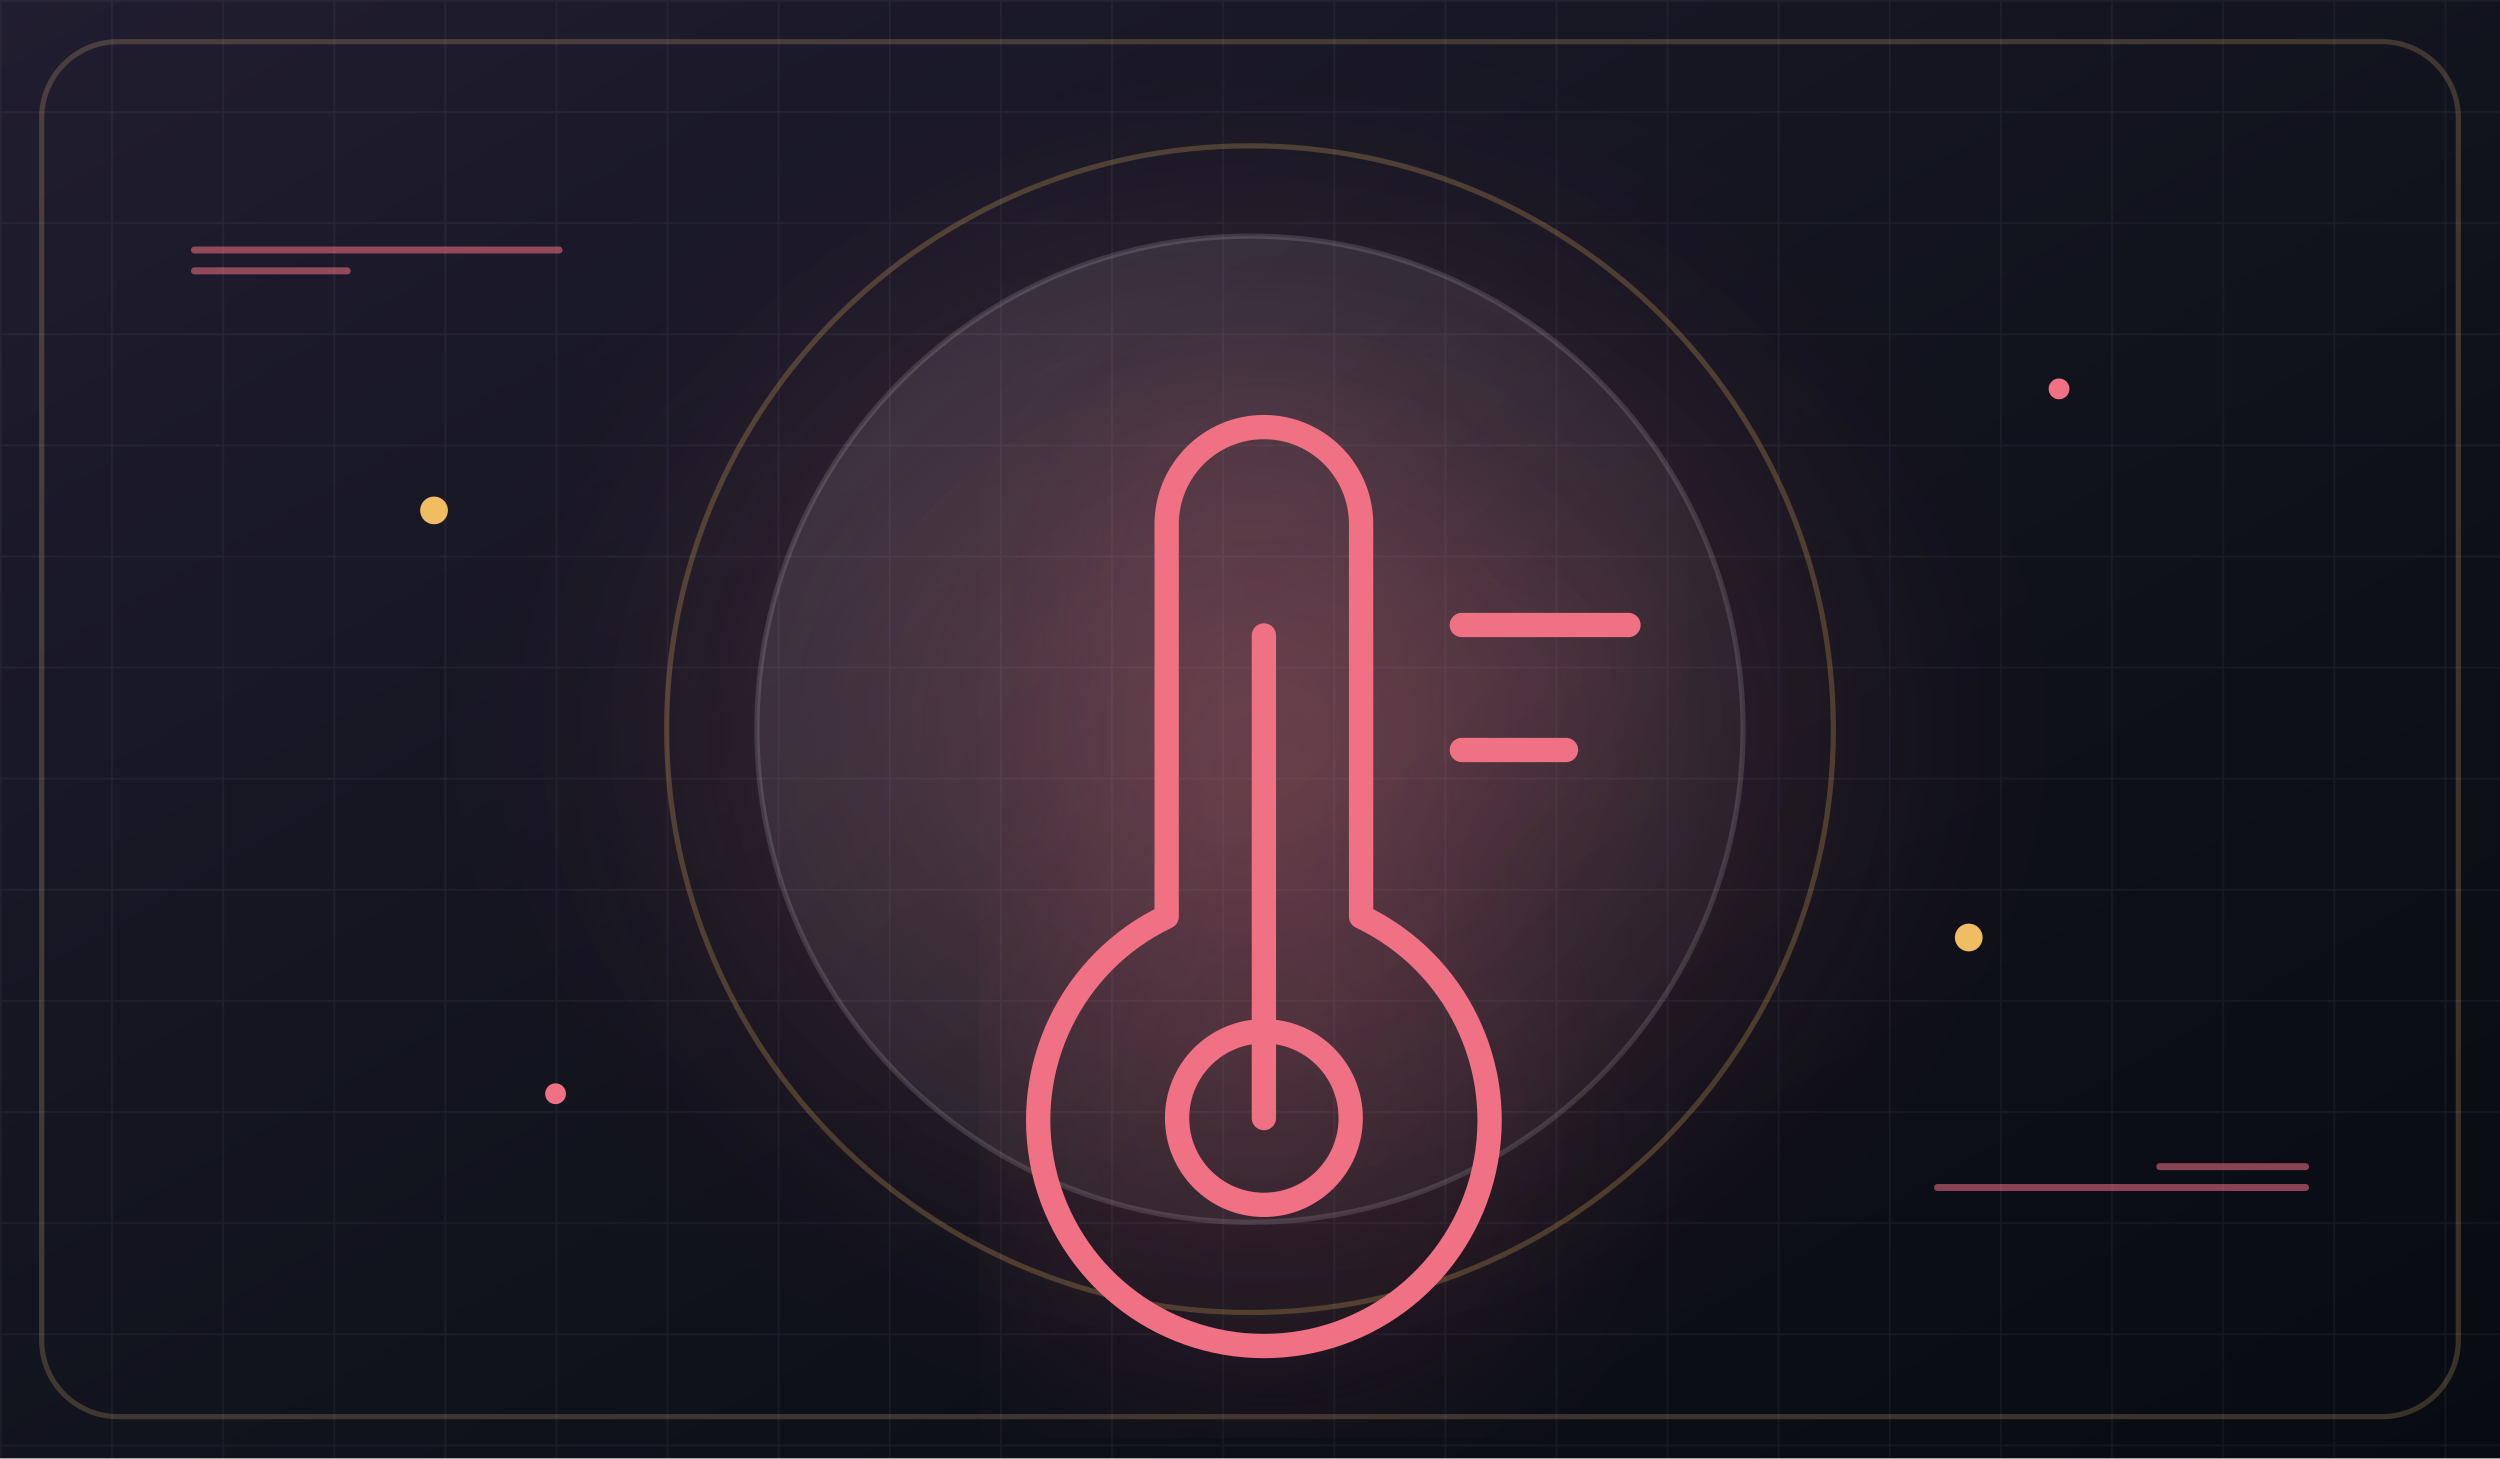
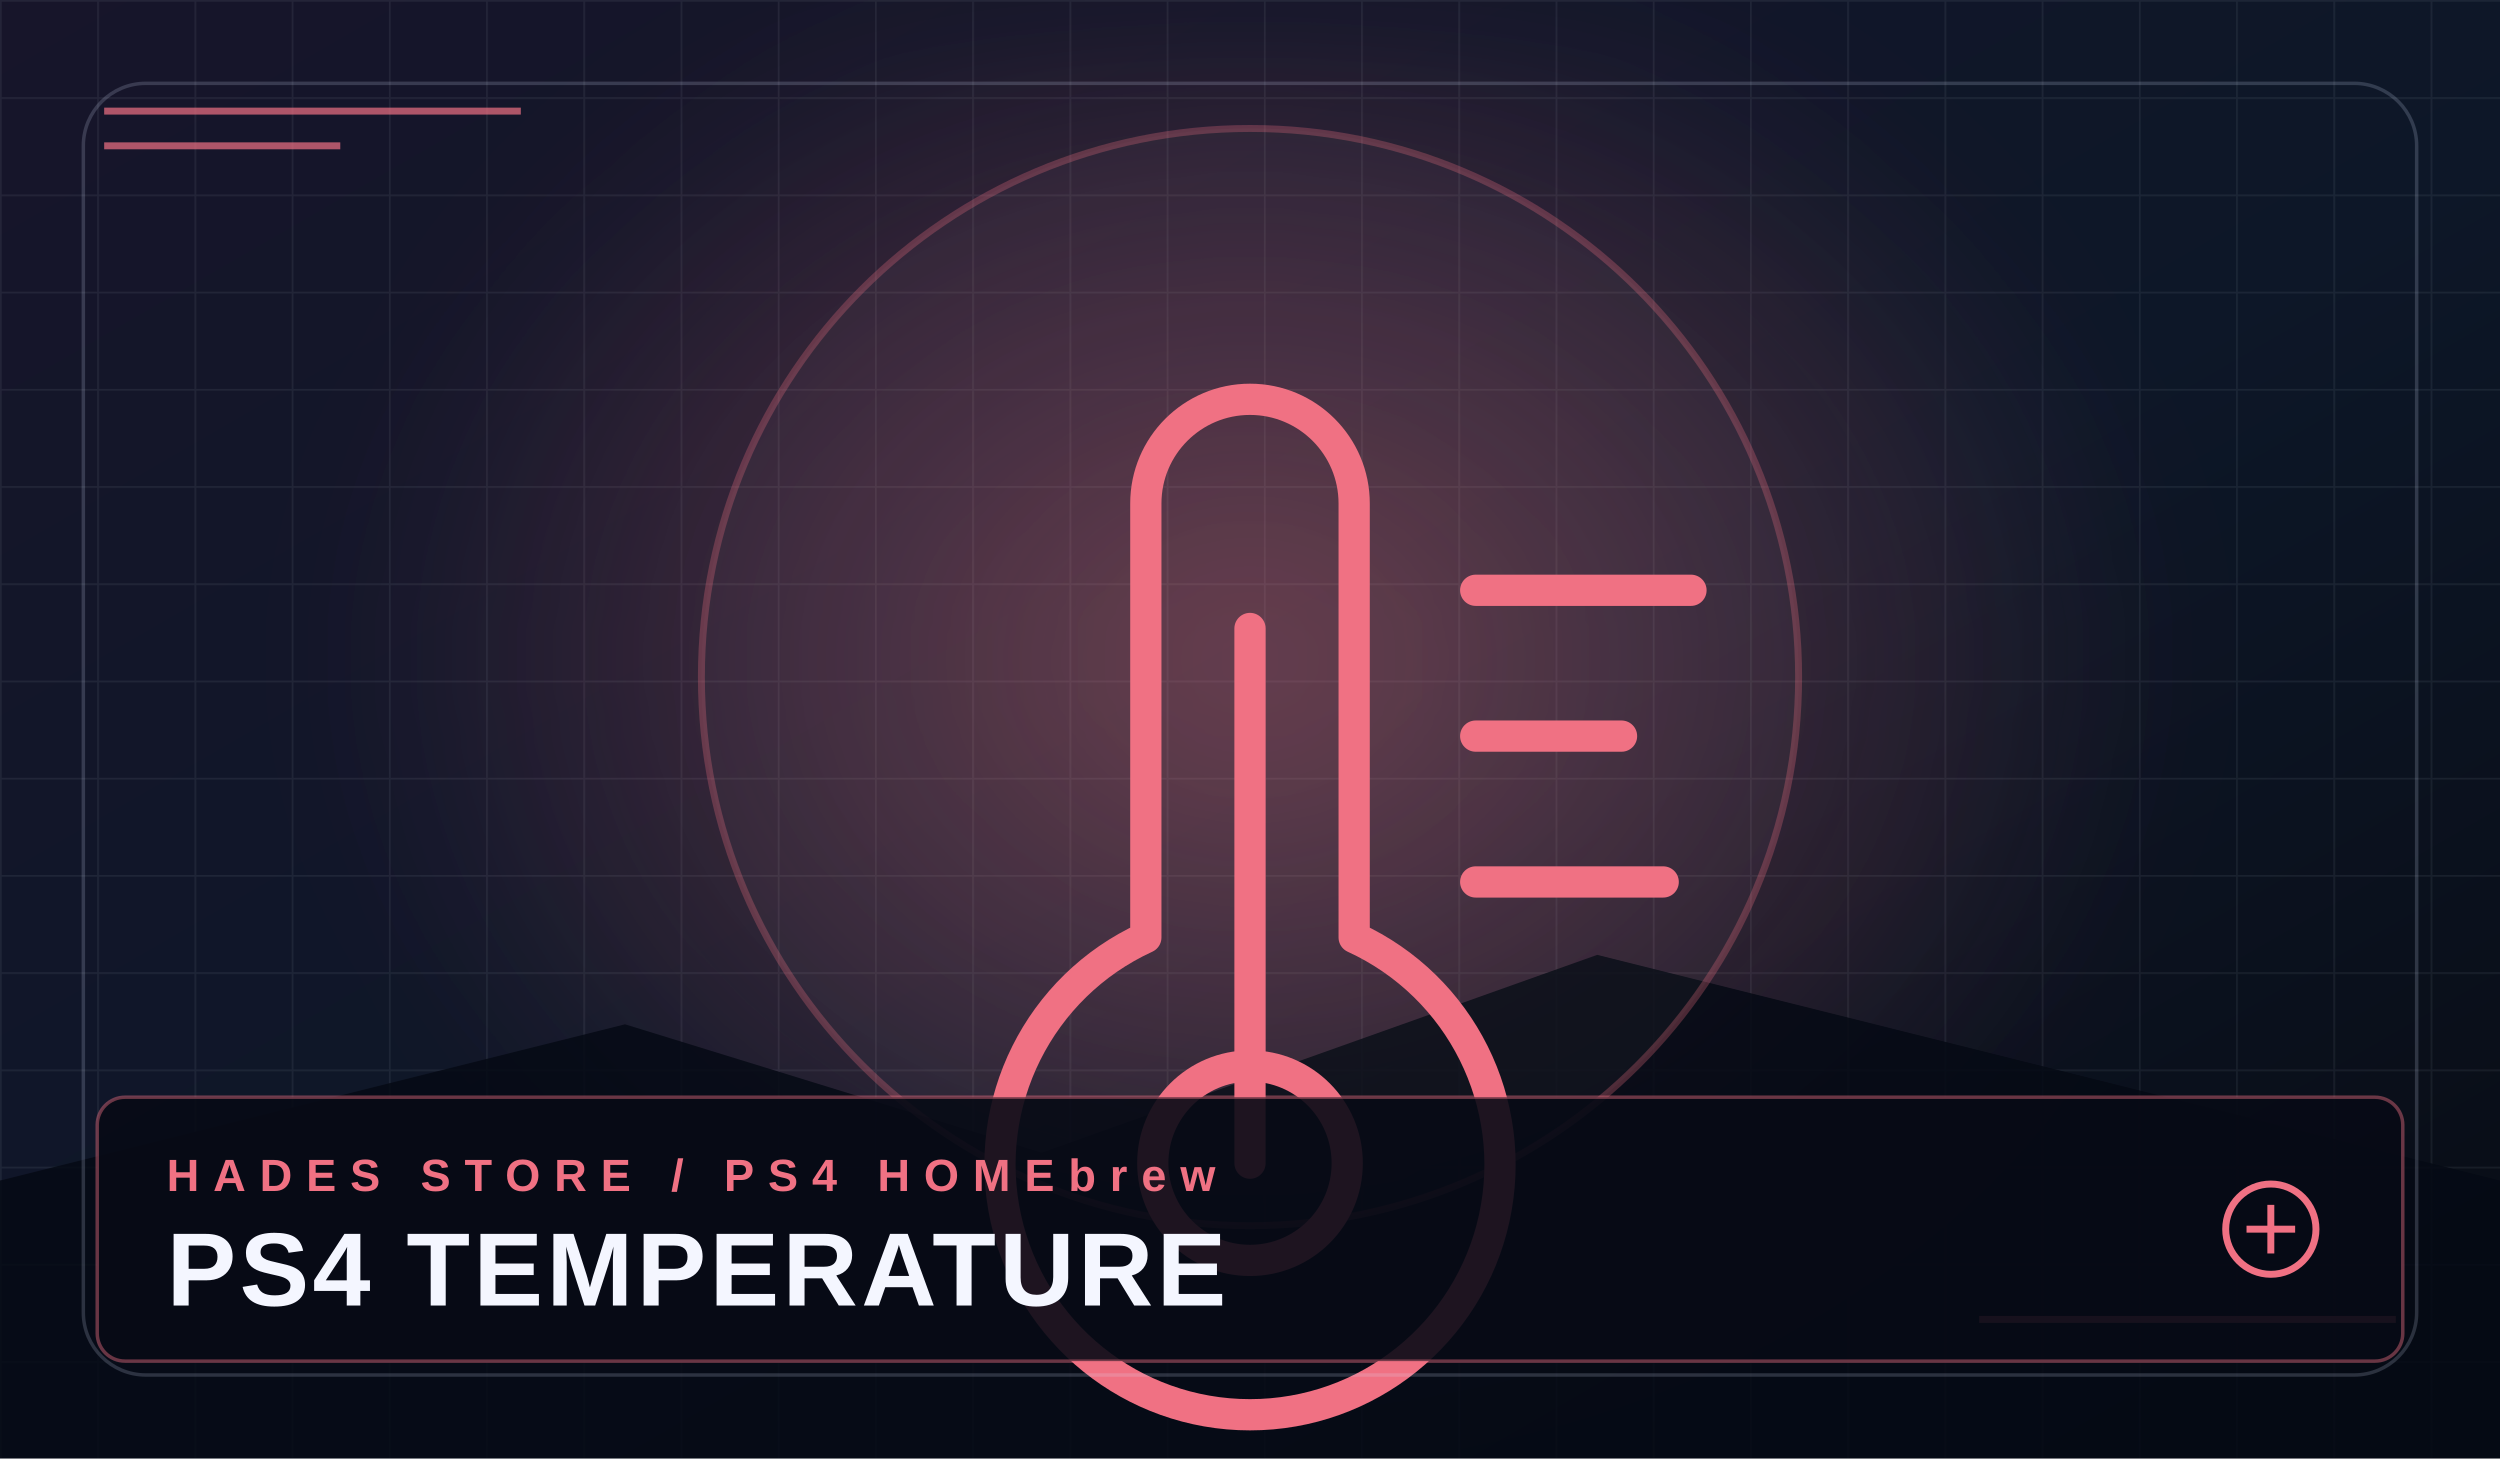
- <svg xmlns="http://www.w3.org/2000/svg" viewBox="0 0 720 420" role="img" aria-label="Ilustração estilizada HADES Store">
+ <svg xmlns="http://www.w3.org/2000/svg" viewBox="0 0 720 420" role="img" aria-label="Capa PS4 Temperature">
  <defs>
-     <linearGradient id="bg" x1="0" y1="0" x2="1" y2="1">
-       <stop stop-color="#211d30" />
-       <stop offset=".52" stop-color="#11131d" />
-       <stop offset="1" stop-color="#090b12" />
+     <linearGradient id="bg" x2="1" y2="1">
+       <stop stop-color="#17152a" />
+       <stop offset=".55" stop-color="#0d1728" />
+       <stop offset="1" stop-color="#080b13" />
    </linearGradient>
    <radialGradient id="glow">
-       <stop stop-color="#f07183" stop-opacity=".32" />
+       <stop stop-color="#f07183" stop-opacity=".4" />
      <stop offset="1" stop-color="#f07183" stop-opacity="0" />
    </radialGradient>
-     <linearGradient id="glass" x1="0" y1="0" x2="1" y2="1">
-       <stop stop-color="#fff" stop-opacity=".1" />
-       <stop offset="1" stop-color="#fff" stop-opacity=".015" />
-     </linearGradient>
-     <pattern id="grid" width="32" height="32" patternUnits="userSpaceOnUse">
-       <path d="M32 0H0v32" fill="none" stroke="#d9d5ec" stroke-opacity=".055" stroke-width="1" />
+     <pattern id="grid" width="28" height="28" patternUnits="userSpaceOnUse">
+       <path d="M28 0H0v28" fill="none" stroke="#d9e7ff" stroke-opacity=".07" />
    </pattern>
-     <filter id="soft">
-       <feGaussianBlur stdDeviation="24" />
+     <filter id="blur">
+       <feGaussianBlur stdDeviation="22" />
    </filter>
  </defs>
  <rect width="720" height="420" fill="url(#bg)" />
  <rect width="720" height="420" fill="url(#grid)" />
-   <ellipse cx="360" cy="210" rx="205" ry="175" fill="url(#glow)" filter="url(#soft)" />
-   <circle cx="360" cy="210" r="168" fill="none" stroke="#f0bd62" stroke-opacity=".24" stroke-width="1.5" />
-   <circle cx="360" cy="210" r="142" fill="url(#glass)" stroke="#fff" stroke-opacity=".13" stroke-width="1.5" />
-   <path d="M56 72h105M56 78h44M558 342h106M622 336h42" stroke="#f07183" stroke-opacity=".55" stroke-width="2" stroke-linecap="round" />
-   <g fill="none" stroke="#f07183" stroke-width="12" stroke-linecap="round" stroke-linejoin="round" filter="url(#soft)" opacity=".25">
-     <path d="M336 151a28 28 0 0 1 56 0v113a65 65 0 1 1-56 0z" />
-     <path d="M364 183v139" />
-     <circle cx="364" cy="322" r="25" />
-     <path d="M421 180h48m-48 36h30" />
+   <ellipse cx="360" cy="190" rx="260" ry="210" fill="url(#glow)" filter="url(#blur)" />
+   <path d="M0 340 180 295 300 332 460 275 720 340v80H0z" fill="#050914" opacity=".85" />
+   <circle cx="360" cy="195" r="158" fill="#fff" fill-opacity=".025" stroke="#f07183" stroke-opacity=".28" stroke-width="2" />
+   <g fill="none" stroke="#f07183" stroke-width="9" stroke-linecap="round" stroke-linejoin="round">
+     <path d="M330 145a30 30 0 0 1 60 0v125a72 72 0 1 1-60 0z" />
+     <path d="M360 181v154" />
+     <circle cx="360" cy="335" r="28" />
+     <path d="M425 170h62m-62 42h42m-42 42h54" />
  </g>
-   <g fill="none" stroke="#f07183" stroke-width="7" stroke-linecap="round" stroke-linejoin="round">
-     <path d="M336 151a28 28 0 0 1 56 0v113a65 65 0 1 1-56 0z" />
-     <path d="M364 183v139" />
-     <circle cx="364" cy="322" r="25" />
-     <path d="M421 180h48m-48 36h30" />
-   </g>
-   <circle cx="125" cy="147" r="4" fill="#f0bd62" />
-   <circle cx="593" cy="112" r="3" fill="#f07183" />
-   <circle cx="567" cy="270" r="4" fill="#f0bd62" />
-   <circle cx="160" cy="315" r="3" fill="#f07183" />
-   <rect x="12" y="12" width="696" height="396" rx="22" fill="none" stroke="#e2bd76" stroke-opacity=".22" stroke-width="1.5" />
+   <path d="M30 32h120m-120 10h68M570 380h120" stroke="#f07183" stroke-opacity=".7" stroke-width="2" />
+   <rect x="24" y="24" width="672" height="372" rx="18" fill="none" stroke="#d8e7ff" stroke-opacity=".18" />
+   <rect x="28" y="316" width="664" height="76" rx="8" fill="#070b16" fill-opacity=".9" stroke="#f07183" stroke-opacity=".42" />
+   <text x="48" y="343" fill="#f07183" font-family="Arial,sans-serif" font-size="13" font-weight="700" letter-spacing="4">HADES STORE  /  PS4 HOMEbrew</text>
+   <text x="48" y="376" fill="#f4f6ff" font-family="Arial,sans-serif" font-size="30" font-weight="800" letter-spacing="1">PS4 TEMPERATURE</text>
+   <circle cx="654" cy="354" r="13" fill="none" stroke="#f07183" stroke-width="2" />
+   <path d="M647 354h14m-7-7v14" stroke="#f07183" stroke-width="2" />
</svg>
